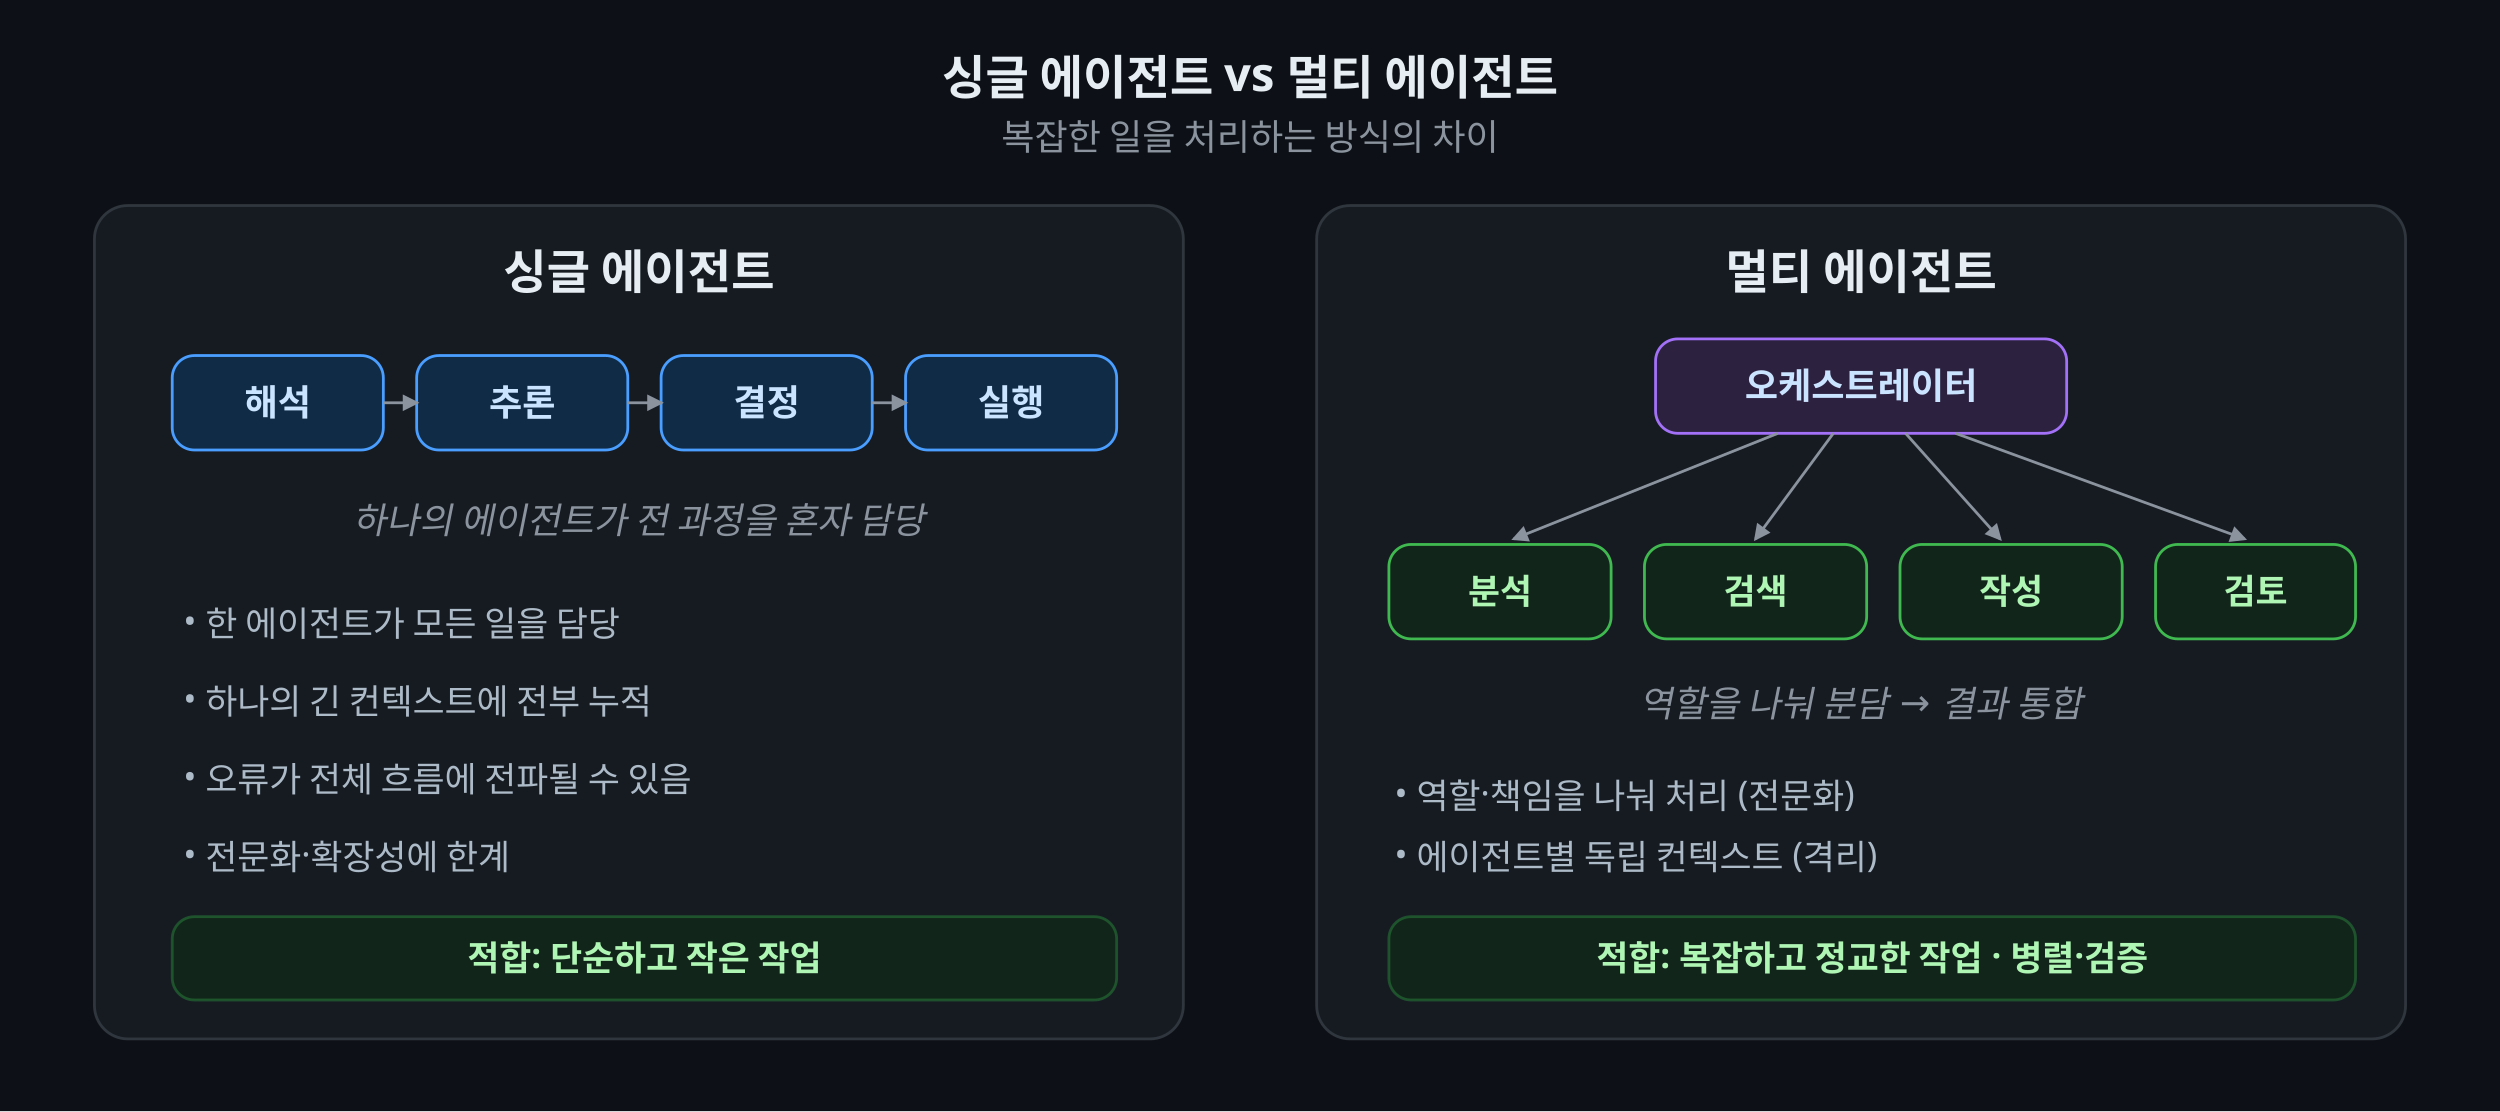
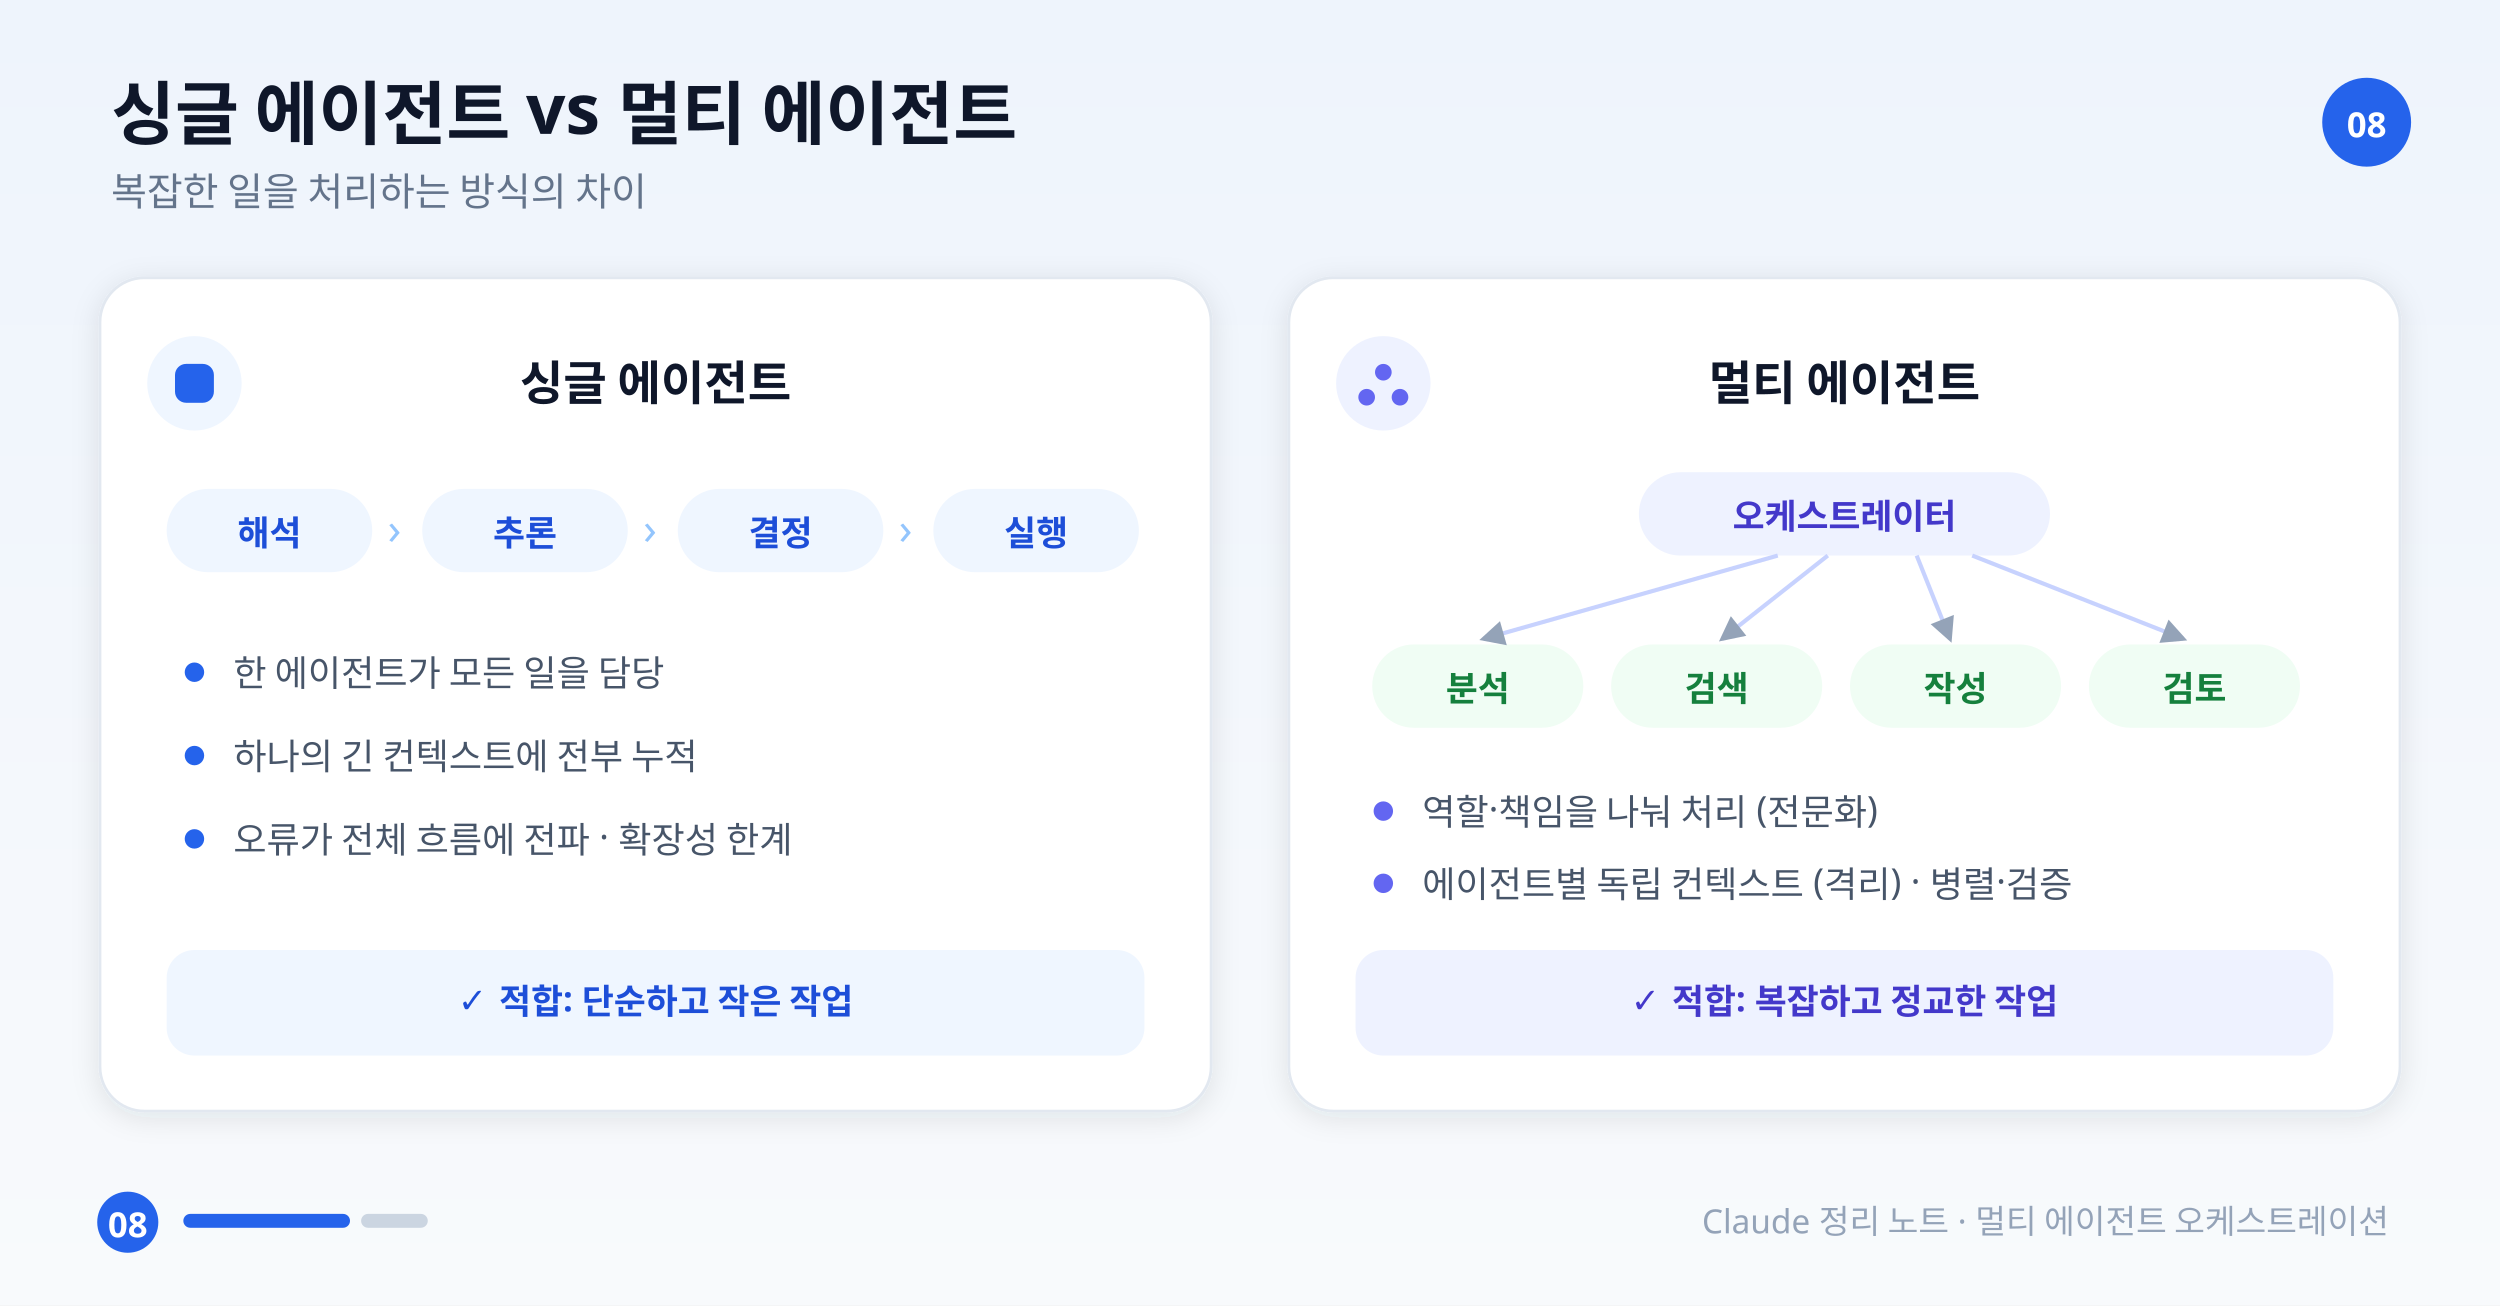
- <svg xmlns="http://www.w3.org/2000/svg" viewBox="0 0 900 400" font-family="'Segoe UI','Malgun Gothic',sans-serif">
+ <svg xmlns="http://www.w3.org/2000/svg" viewBox="0 0 900 470" font-family="'Segoe UI','Malgun Gothic',sans-serif">
  <defs>
-     <marker id="ar" markerWidth="9" markerHeight="9" refX="5" refY="3" orient="auto">
-       <path d="M0,0 L6,3 L0,6 Z" fill="#8b949e" />
+     <linearGradient id="bg" x1="0" y1="0" x2="0" y2="1">
+       <stop offset="0" stop-color="#eef4fc" />
+       <stop offset="1" stop-color="#f8fafc" />
+     </linearGradient>
+     <filter id="sh" x="-20%" y="-20%" width="140%" height="140%">
+       <feDropShadow dx="0" dy="2" stdDeviation="5" flood-color="#1e293b" flood-opacity="0.10" />
+     </filter>
+     <marker id="a" markerWidth="9" markerHeight="9" refX="5" refY="3" orient="auto">
+       <path d="M0,0 L6,3 L0,6 Z" fill="#94a3b8" />
    </marker>
  </defs>
  <style>
-     .h{font-size:17px;font-weight:700;text-anchor:middle;fill:#e6edf3}
-     .cap{font-size:13px;text-anchor:middle;fill:#8b949e}
-     .chip{font-size:13px;font-weight:600;text-anchor:middle;dominant-baseline:middle;fill:#cae3ff}
-     .wk{font-size:12.5px;font-weight:600;text-anchor:middle;dominant-baseline:middle;fill:#aff5b4}
-     .li{font-size:12.5px;fill:#adbac7}
-     .plus{font-size:14px;font-weight:700;text-anchor:middle;fill:#8b949e}
+     .title{font-size:25px;font-weight:800;fill:#0f172a}
+     .sub{font-size:14px;fill:#64748b}
+     .ch{font-size:17px;font-weight:800;fill:#0f172a;text-anchor:middle}
+     .pill{font-size:12.5px;font-weight:600;text-anchor:middle;dominant-baseline:middle}
+     .li{font-size:13px;fill:#475569}
+     .foot{font-size:12px;fill:#94a3b8}
+     .fp{font-size:12.5px;font-weight:700;text-anchor:middle;dominant-baseline:middle}
  </style>
-   <rect x="0" y="0" width="900" height="400" fill="#0d1117" />
-   <text class="h" x="450" y="34" font-size="19">싱글 에이전트 vs 멀티 에이전트</text>
-   <text class="cap" x="450" y="54">복잡한 일을 처리하는 방식의 차이</text>
-   <rect x="34" y="74" width="392" height="300" rx="12" fill="#161b22" stroke="#30363d" />
-   <text class="h" x="230" y="104">싱글 에이전트</text>
+   <rect x="0" y="0" width="900" height="470" fill="url(#bg)" />
+   <text class="title" x="40" y="50">싱글 에이전트 vs 멀티 에이전트</text>
+   <text class="sub" x="40" y="74">복잡한 일을 처리하는 방식의 차이</text>
+   <circle cx="852" cy="44" r="16" fill="#2563eb" />
+   <text x="852" y="45" class="fp" fill="#fff" font-size="13">08</text>
+   <rect x="36" y="100" width="400" height="300" rx="16" fill="#fff" stroke="#e2e8f0" filter="url(#sh)" />
+   <circle cx="70" cy="138" r="17" fill="#eff6ff" />
+   <rect x="63" y="131" width="14" height="14" rx="4" fill="#2563eb" />
+   <text class="ch" x="236" y="144">싱글 에이전트</text>
  <g>
-     <rect x="62" y="128" width="76" height="34" rx="8" fill="#0f2b46" stroke="#4a9eff" />
-     <text class="chip" x="100" y="145">해석</text>
-     <rect x="150" y="128" width="76" height="34" rx="8" fill="#0f2b46" stroke="#4a9eff" />
-     <text class="chip" x="188" y="145">추론</text>
-     <rect x="238" y="128" width="76" height="34" rx="8" fill="#0f2b46" stroke="#4a9eff" />
-     <text class="chip" x="276" y="145">결정</text>
-     <rect x="326" y="128" width="76" height="34" rx="8" fill="#0f2b46" stroke="#4a9eff" />
-     <text class="chip" x="364" y="145">실행</text>
-     <line x1="138" y1="145" x2="150" y2="145" stroke="#8b949e" marker-end="url(#ar)" />
-     <line x1="226" y1="145" x2="238" y2="145" stroke="#8b949e" marker-end="url(#ar)" />
-     <line x1="314" y1="145" x2="326" y2="145" stroke="#8b949e" marker-end="url(#ar)" />
+     <rect x="60" y="176" width="74" height="30" rx="15" fill="#eff6ff" />
+     <text class="pill" x="97" y="192" fill="#1d4ed8">해석</text>
+     <text x="142" y="196" font-size="16" fill="#93c5fd" text-anchor="middle">›</text>
+     <rect x="152" y="176" width="74" height="30" rx="15" fill="#eff6ff" />
+     <text class="pill" x="189" y="192" fill="#1d4ed8">추론</text>
+     <text x="234" y="196" font-size="16" fill="#93c5fd" text-anchor="middle">›</text>
+     <rect x="244" y="176" width="74" height="30" rx="15" fill="#eff6ff" />
+     <text class="pill" x="281" y="192" fill="#1d4ed8">결정</text>
+     <text x="326" y="196" font-size="16" fill="#93c5fd" text-anchor="middle">›</text>
+     <rect x="336" y="176" width="74" height="30" rx="15" fill="#eff6ff" />
+     <text class="pill" x="373" y="192" fill="#1d4ed8">실행</text>
  </g>
-   <text class="cap" x="230" y="192" font-style="italic">하나의 에이전트가 전 과정을 혼자 담당</text>
-   <text class="li" x="66" y="228">• 한 에이전트가 모든 일을 담당</text>
-   <text class="li" x="66" y="256">• 하나의 긴 컨텍스트에 전부 누적</text>
-   <text class="li" x="66" y="284">• 오류가 전체 흐름에 전파될 수 있음</text>
-   <text class="li" x="66" y="312">• 전문화·확장성에 한계</text>
-   <rect x="62" y="330" width="340" height="30" rx="8" fill="#12251a" stroke="#2ea04366" />
-   <text class="wk" x="232" y="345" fill="#7ee787">적합: 단순하고 작은 작업</text>
-   <rect x="474" y="74" width="392" height="300" rx="12" fill="#161b22" stroke="#30363d" />
-   <text class="h" x="670" y="104">멀티 에이전트</text>
-   <rect x="596" y="122" width="148" height="34" rx="8" fill="#2d2140" stroke="#a371f7" />
-   <text class="chip" x="670" y="139" fill="#e2d4ff">오케스트레이터</text>
+   <circle cx="70" cy="242" r="3.5" fill="#2563eb" />
+   <text class="li" x="84" y="247">한 에이전트가 모든 일을 담당</text>
+   <circle cx="70" cy="272" r="3.5" fill="#2563eb" />
+   <text class="li" x="84" y="277">하나의 긴 컨텍스트에 전부 누적</text>
+   <circle cx="70" cy="302" r="3.5" fill="#2563eb" />
+   <text class="li" x="84" y="307">오류가 전체 흐름에 전파 · 확장성 한계</text>
+   <rect x="60" y="342" width="352" height="38" rx="10" fill="#eff6ff" />
+   <text class="fp" x="236" y="361" fill="#1d4ed8">✓ 적합: 단순하고 작은 작업</text>
+   <rect x="464" y="100" width="400" height="300" rx="16" fill="#fff" stroke="#e2e8f0" filter="url(#sh)" />
+   <circle cx="498" cy="138" r="17" fill="#eef2ff" />
+   <circle cx="498" cy="134" r="3" fill="#6366f1" />
+   <circle cx="492" cy="143" r="3" fill="#6366f1" />
+   <circle cx="504" cy="143" r="3" fill="#6366f1" />
+   <text class="ch" x="664" y="144">멀티 에이전트</text>
+   <rect x="590" y="170" width="148" height="30" rx="15" fill="#eef2ff" />
+   <text class="pill" x="664" y="186" fill="#4338ca">오케스트레이터</text>
  <g>
-     <rect x="500" y="196" width="80" height="34" rx="8" fill="#12251a" stroke="#3fb950" />
-     <text class="wk" x="540" y="213">분석</text>
-     <rect x="592" y="196" width="80" height="34" rx="8" fill="#12251a" stroke="#3fb950" />
-     <text class="wk" x="632" y="213">검색</text>
-     <rect x="684" y="196" width="80" height="34" rx="8" fill="#12251a" stroke="#3fb950" />
-     <text class="wk" x="724" y="213">작성</text>
-     <rect x="776" y="196" width="72" height="34" rx="8" fill="#12251a" stroke="#3fb950" />
-     <text class="wk" x="812" y="213">검토</text>
-     <line x1="640" y1="156" x2="545" y2="194" stroke="#8b949e" marker-end="url(#ar)" />
-     <line x1="660" y1="156" x2="632" y2="194" stroke="#8b949e" marker-end="url(#ar)" />
-     <line x1="686" y1="156" x2="720" y2="194" stroke="#8b949e" marker-end="url(#ar)" />
-     <line x1="704" y1="156" x2="808" y2="194" stroke="#8b949e" marker-end="url(#ar)" />
+     <rect x="494" y="232" width="76" height="30" rx="15" fill="#f0fdf4" />
+     <text class="pill" x="532" y="248" fill="#15803d">분석</text>
+     <rect x="580" y="232" width="76" height="30" rx="15" fill="#f0fdf4" />
+     <text class="pill" x="618" y="248" fill="#15803d">검색</text>
+     <rect x="666" y="232" width="76" height="30" rx="15" fill="#f0fdf4" />
+     <text class="pill" x="704" y="248" fill="#15803d">작성</text>
+     <rect x="752" y="232" width="76" height="30" rx="15" fill="#f0fdf4" />
+     <text class="pill" x="790" y="248" fill="#15803d">검토</text>
+     <path d="M640 200 L534 230" stroke="#c7d2fe" stroke-width="1.5" marker-end="url(#a)" />
+     <path d="M658 200 L620 230" stroke="#c7d2fe" stroke-width="1.5" marker-end="url(#a)" />
+     <path d="M690 200 L702 230" stroke="#c7d2fe" stroke-width="1.5" marker-end="url(#a)" />
+     <path d="M710 200 L786 230" stroke="#c7d2fe" stroke-width="1.5" marker-end="url(#a)" />
  </g>
-   <text class="cap" x="670" y="258" font-style="italic">역할을 나눠 분담 → 결과 통합</text>
-   <text class="li" x="502" y="290">• 역할·책임을 나눠 처리 (전문화)</text>
-   <text class="li" x="502" y="312">• 에이전트별 독립 컨텍스트 (격리)</text>
-   <rect x="500" y="330" width="348" height="30" rx="8" fill="#12251a" stroke="#2ea04366" />
-   <text class="wk" x="674" y="345" fill="#7ee787">적합: 복잡하고 정교한 작업 · 병렬·검증</text>
+   <circle cx="498" cy="292" r="3.5" fill="#6366f1" />
+   <text class="li" x="512" y="297">역할·책임을 나눠 처리 (전문화)</text>
+   <circle cx="498" cy="318" r="3.5" fill="#6366f1" />
+   <text class="li" x="512" y="323">에이전트별 독립 컨텍스트 (격리) · 병렬·검증</text>
+   <rect x="488" y="342" width="352" height="38" rx="10" fill="#eef2ff" />
+   <text class="fp" x="664" y="361" fill="#4338ca">✓ 적합: 복잡하고 정교한 작업</text>
+   <circle cx="46" cy="440" r="11" fill="#2563eb" />
+   <text x="46" y="441" class="fp" fill="#fff" font-size="11">08</text>
+   <rect x="66" y="437" width="60" height="5" rx="2.5" fill="#2563eb" />
+   <rect x="130" y="437" width="24" height="5" rx="2.5" fill="#cbd5e1" />
+   <text class="foot" x="860" y="444" text-anchor="end">Claude 정리 노트 · 멀티 에이전트 오케스트레이션</text>
</svg>
